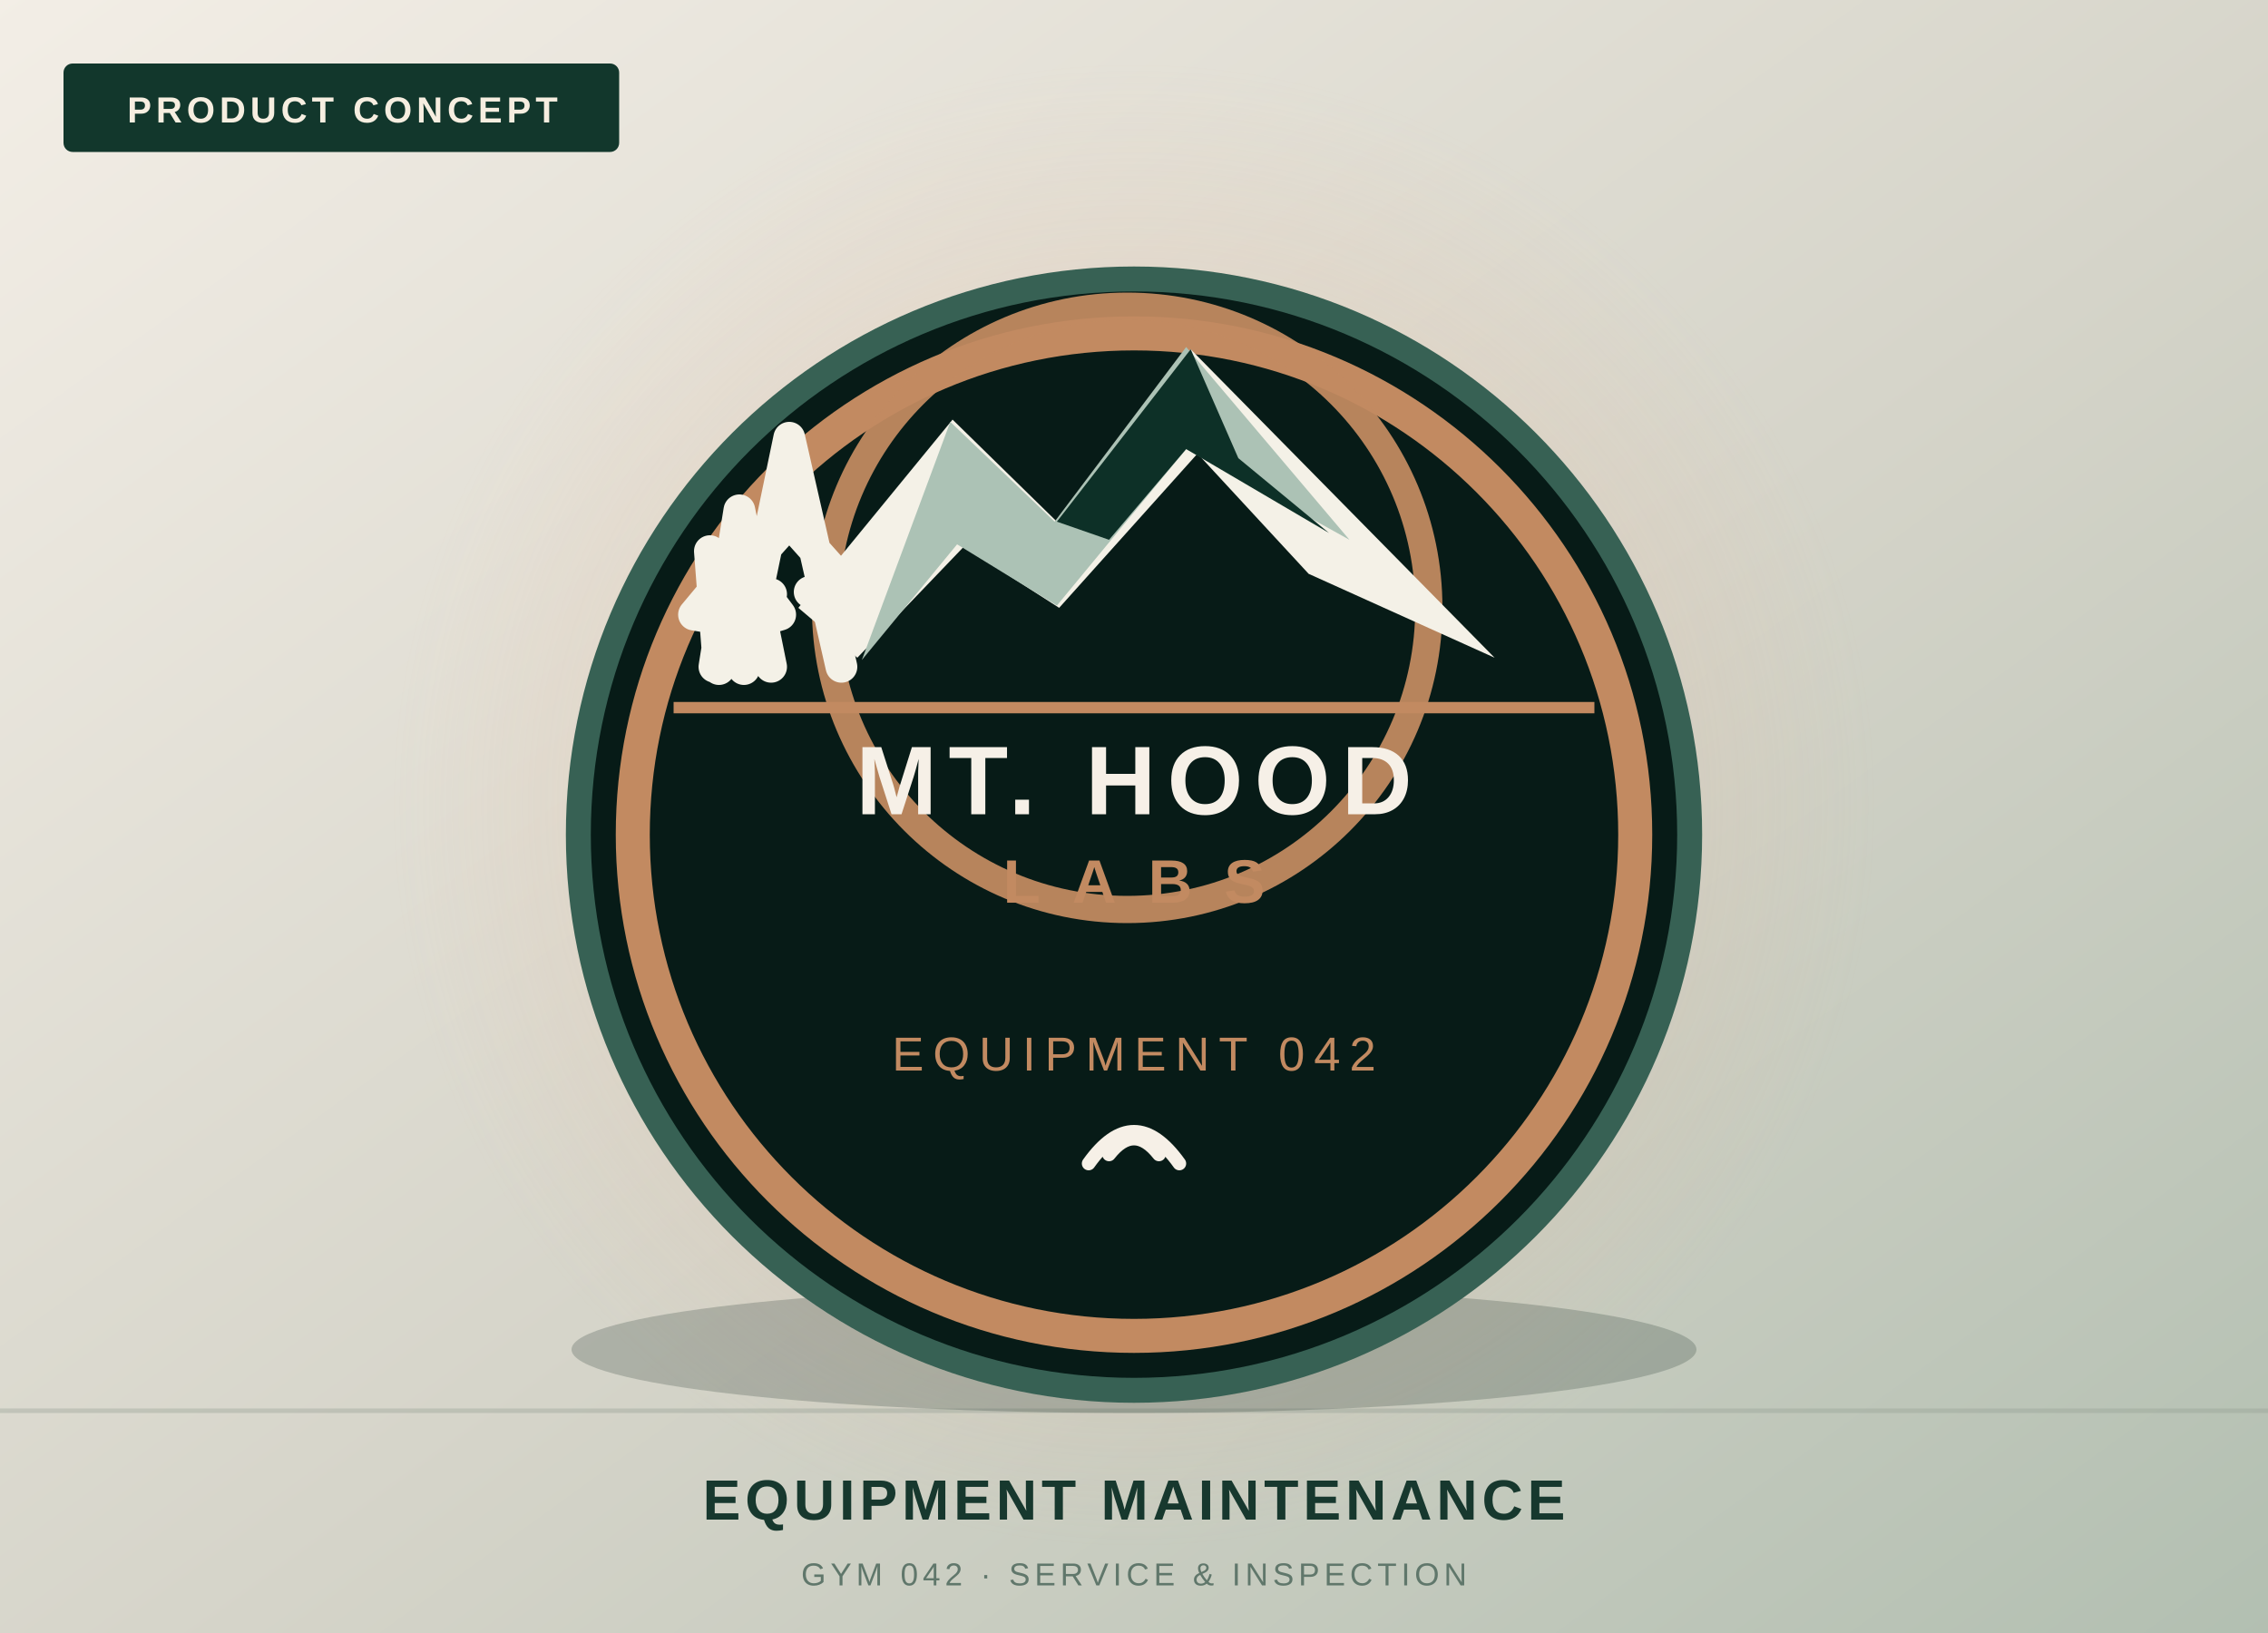
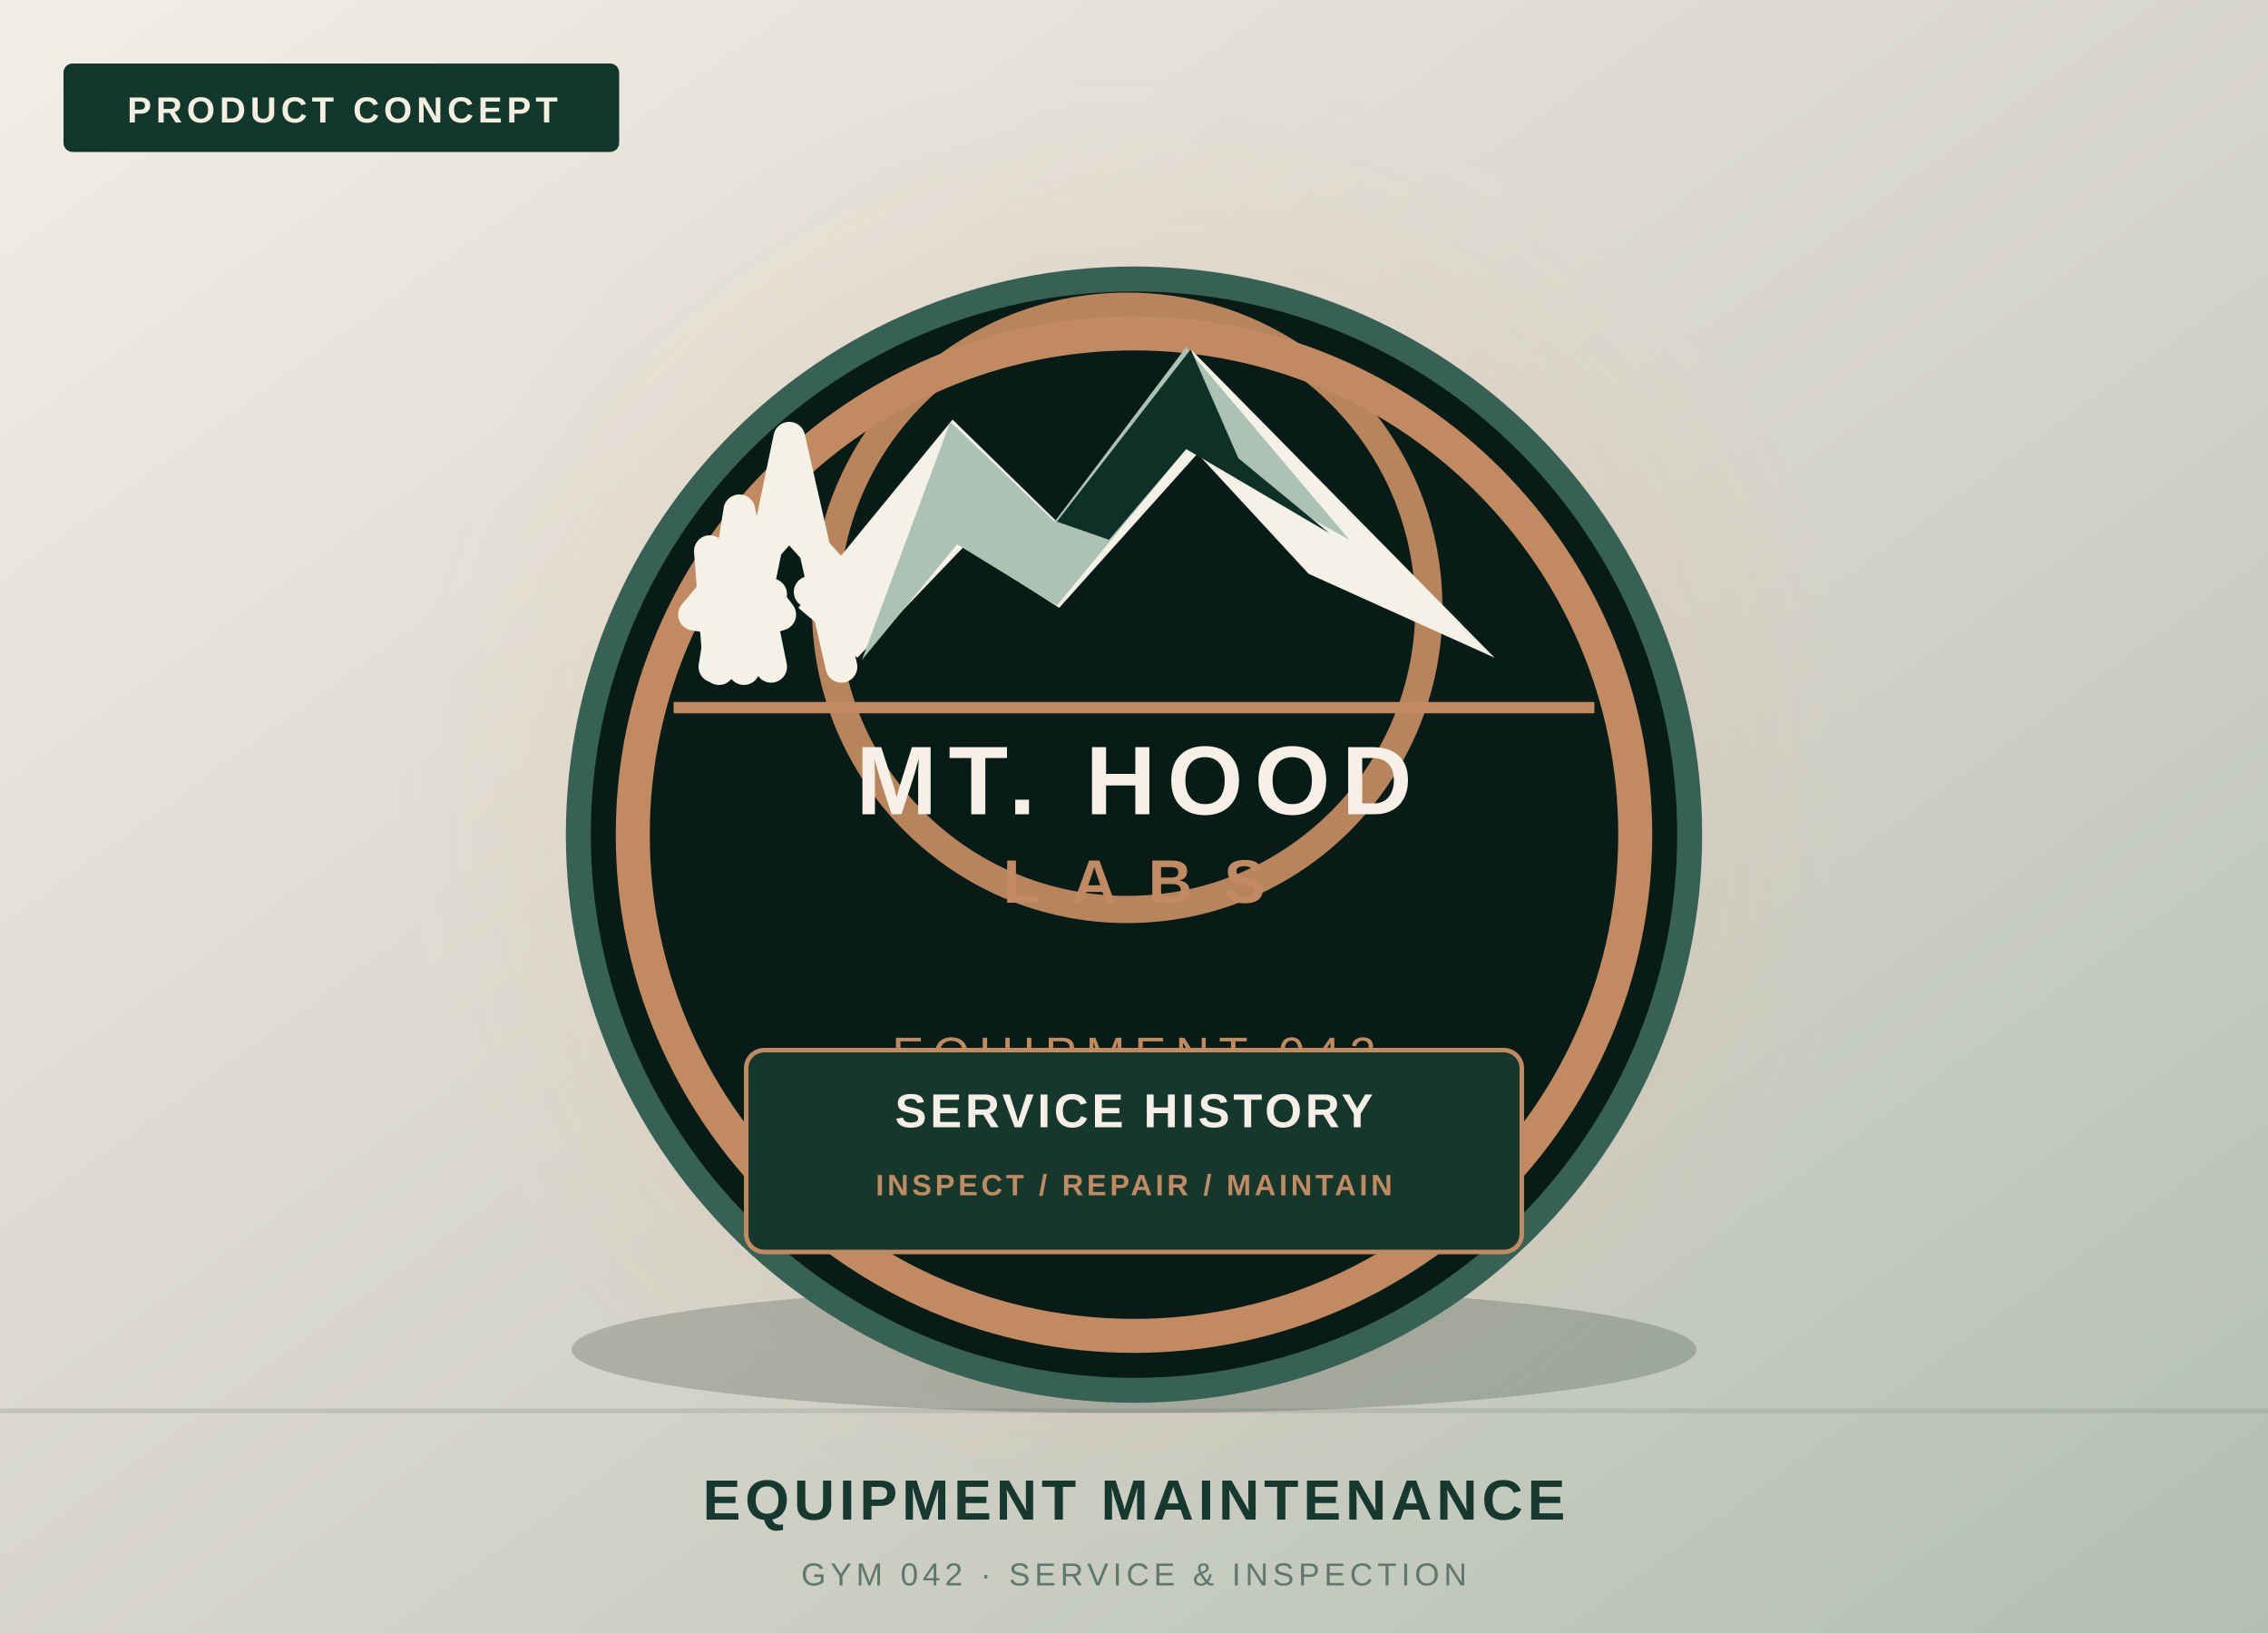
<svg xmlns="http://www.w3.org/2000/svg" viewBox="0 0 1000 720" role="img" aria-label="Equipment maintenance 3D product concept by MT. HOOD LABS">
  <defs>
    <linearGradient id="back" x1="0" y1="0" x2="1" y2="1">
      <stop stop-color="#f3eee6" />
      <stop offset=".55" stop-color="#d5d4c9" />
      <stop offset="1" stop-color="#b2bfb1" />
    </linearGradient>
    <radialGradient id="halo">
      <stop stop-color="#e8b99b" stop-opacity=".5" />
      <stop offset="1" stop-color="#e8b99b" stop-opacity="0" />
    </radialGradient>
  </defs>
  <rect width="1000" height="720" fill="url(#back)" />
  <circle cx="500" cy="355" r="330" fill="url(#halo)" />
  <path d="M0 622h1000" stroke="#8e9b90" stroke-width="2" opacity=".35" />
  <ellipse cx="500" cy="595" rx="248" ry="28" fill="#082017" opacity=".2" />
  <circle cx="500" cy="368" r="245" fill="#071b17" stroke="#376154" stroke-width="11" />
  <circle cx="500" cy="368" r="221" fill="none" stroke="#c28a61" stroke-width="15" />
  <g transform="translate(0 -18)">
    <circle cx="497" cy="286" r="133" fill="none" stroke="#c28a61" stroke-width="12" opacity=".94" />
    <path d="M352 286 420 203 466 248 525 172 659 308l-82-37-49-53-61 68-42-27-47 49Z" fill="#f4f1e7" />
    <path d="m419 204 46 44 58-77 72 85-72-40-57 69-44-27-42 51Z" fill="#acc2b5" />
    <path d="m525 172 21 48 40 33-63-37-34 40-23-8Z" fill="#0d3027" />
    <path d="M327 312l21-101 23 101m-31-32-18-3 26-29 25 28-16 3m-42 33 11-69 14 69m-22-21-12-2 20-24 18 24-10 3m-17 21-4-52 15 52" stroke="#f4f1e7" stroke-width="14" fill="none" stroke-linejoin="round" stroke-linecap="round" />
    <path d="M297 330h406" stroke="#c28a61" stroke-width="5" />
    <text x="500" y="377" fill="#f6f0e7" font-family="Arial,sans-serif" font-size="43" letter-spacing="5" text-anchor="middle" font-weight="800">MT. HOOD</text>
    <text x="500" y="416" fill="#c28a61" font-family="Arial,sans-serif" font-size="27" letter-spacing="14" text-anchor="middle" font-weight="700">LABS</text>
  </g>
  <text x="500" y="472" fill="#c28a61" font-family="Arial" font-size="21" text-anchor="middle" letter-spacing="4">EQUIPMENT 042</text>
  <path d="M480 513q20-28 40 0m-31-4q11-14 22 0" fill="none" stroke="#f6f0e7" stroke-width="6" stroke-linecap="round" />
+   <g>
+     <rect x="329" y="463" width="342" height="89" rx="8" fill="#15372c" stroke="#c28a61" stroke-width="2" />
+     <text x="500" y="497" text-anchor="middle" fill="#f6eee7" font-family="Arial,sans-serif" font-size="21" font-weight="800" letter-spacing="1.5">SERVICE HISTORY</text>
+     <text x="500" y="527" text-anchor="middle" fill="#c28a61" font-family="Arial,sans-serif" font-size="13" font-weight="800" letter-spacing="1.5">INSPECT  /  REPAIR  /  MAINTAIN</text>
+   </g>
  <rect x="28" y="28" width="245" height="39" rx="4" fill="#12372c" />
  <text x="151" y="54" font-family="Arial" font-size="16" font-weight="bold" letter-spacing="2" text-anchor="middle" fill="#f6eee0">PRODUCT CONCEPT</text>
  <text x="500" y="670" text-anchor="middle" font-family="Arial" font-size="25" font-weight="800" letter-spacing="2" fill="#17382e">EQUIPMENT MAINTENANCE</text>
  <text x="500" y="699" text-anchor="middle" font-family="Arial" font-size="14" letter-spacing="2" fill="#60776b">GYM 042 · SERVICE &amp; INSPECTION</text>
</svg>
